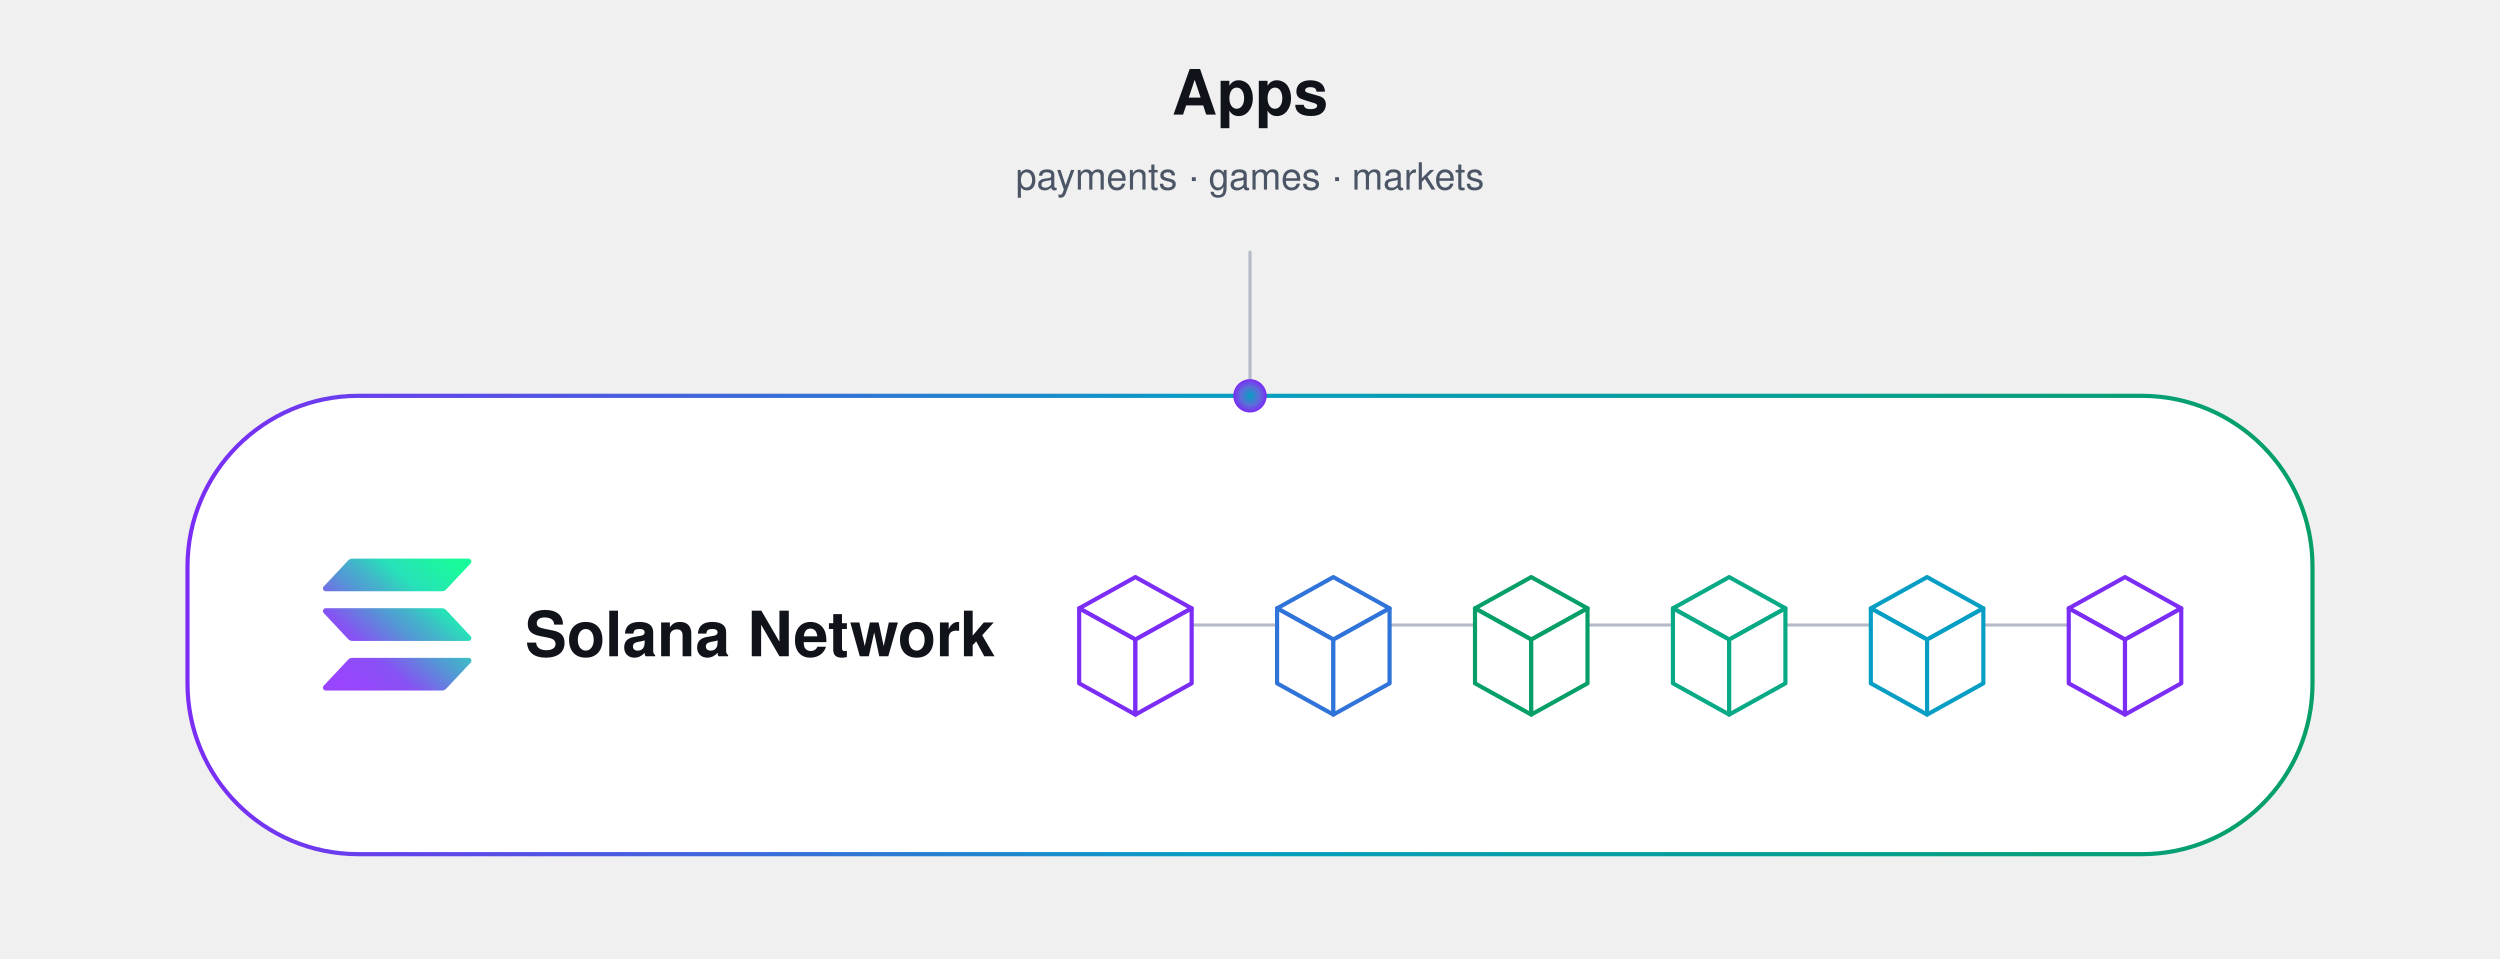
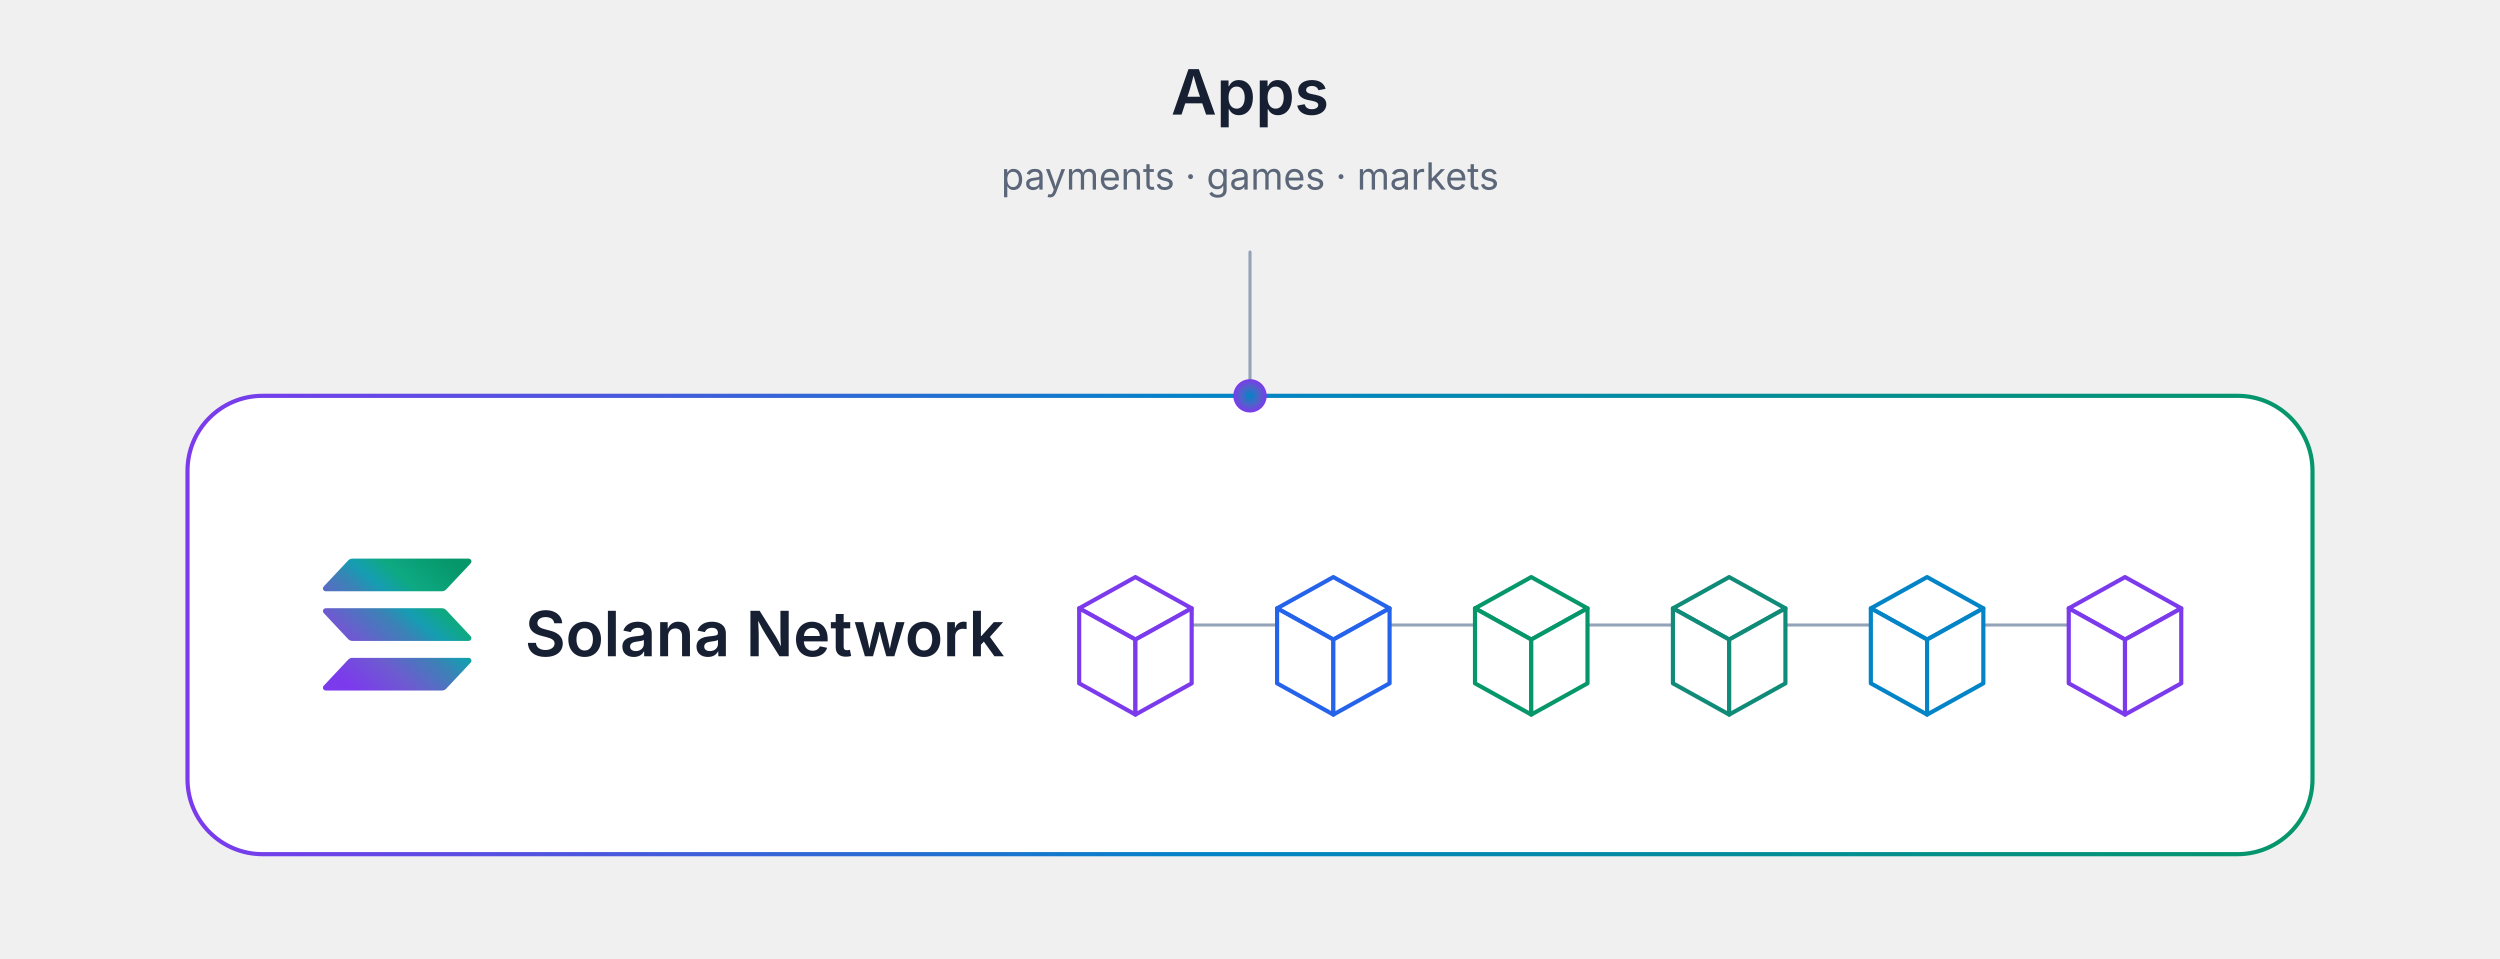
<svg xmlns="http://www.w3.org/2000/svg" width="1200" height="460" viewBox="0 0 1200 460" role="img" aria-labelledby="title desc">
  <defs>
    <linearGradient id="network-gradient" x1="90" y1="230" x2="1110" y2="230" gradientUnits="userSpaceOnUse">
-       <stop stop-color="#7b2cf5" />
-       <stop offset=".48" stop-color="#079ec4" />
-       <stop offset="1" stop-color="#059f67" />
+       <stop stop-color="#7c3aed" />
+       <stop offset=".48" stop-color="#0284c7" />
+       <stop offset="1" stop-color="#059669" />
    </linearGradient>
    <linearGradient id="solana-mark-gradient" x1="2.561" y1="27.642" x2="27.258" y2="-.397" gradientUnits="userSpaceOnUse">
-       <stop offset=".08" stop-color="#9945ff" />
-       <stop offset=".3" stop-color="#8752f3" />
-       <stop offset=".5" stop-color="#5497d5" />
-       <stop offset=".6" stop-color="#43b4ca" />
-       <stop offset=".72" stop-color="#28e0b9" />
-       <stop offset=".97" stop-color="#19fb9b" />
+       <stop offset=".08" stop-color="#7c3aed" />
+       <stop offset=".3" stop-color="#6d5bd0" />
+       <stop offset=".5" stop-color="#3b82b6" />
+       <stop offset=".6" stop-color="#159db2" />
+       <stop offset=".72" stop-color="#0ea982" />
+       <stop offset=".97" stop-color="#059669" />
    </linearGradient>
    <radialGradient id="connection-gradient">
-       <stop stop-color="#079ec4" />
-       <stop offset=".55" stop-color="#5b6fd8" />
-       <stop offset="1" stop-color="#7b2cf5" />
+       <stop stop-color="#0284c7" />
+       <stop offset=".55" stop-color="#4f63c8" />
+       <stop offset="1" stop-color="#7c3aed" />
    </radialGradient>
  </defs>
  <style>
-     .heading{fill:#11131a;font:600 30px Diatype,Helvetica,sans-serif}.body{fill:#4b5565;font:18px Diatype,Helvetica,sans-serif}.connector{fill:none;stroke:#b4bac7;stroke-width:1.5;stroke-linecap:round}.node{fill:#fff;stroke-width:2;stroke-linejoin:round}
+     .heading{fill:#172033;font:600 30px Diatype,Inter,ui-sans-serif,system-ui,sans-serif}.body{fill:#5b6678;font:18px Diatype,Inter,ui-sans-serif,system-ui,sans-serif}.connector{fill:none;stroke:#94a3b8;stroke-width:1.5;stroke-linecap:round}.node{fill:#ffffff;stroke-width:2;stroke-linejoin:round}
  </style>
  <text class="heading" x="600" y="55" text-anchor="middle">Apps</text>
  <text class="body" x="600" y="91" text-anchor="middle">payments · games · markets</text>
  <path class="connector" d="M600 121V190" />
-   <rect x="90" y="190" width="1020" height="220" rx="82" fill="#fff" stroke="url(#network-gradient)" stroke-width="2" />
+   <rect x="90" y="190" width="1020" height="220" rx="36" fill="#ffffff" stroke="url(#network-gradient)" stroke-width="2" />
  <circle cx="600" cy="190" r="8" fill="url(#connection-gradient)" />
  <path d="m30.179 21.3-5.008 5.332a1.143 1.143 0 0 1-.848.368H.583a.59.59 0 0 1-.535-.348.568.568 0 0 1-.04-.328.593.593 0 0 1 .148-.298l5.002-5.332a1.141 1.141 0 0 1 .848-.368h23.74a.574.574 0 0 1 .43.971l.003.003ZM25.17 10.56a1.192 1.192 0 0 0-.848-.368H.583a.59.59 0 0 0-.535.349.569.569 0 0 0-.04.328c.02.112.071.213.148.297l5.002 5.335c.107.115.24.208.384.27.147.064.303.095.464.098h23.74a.574.574 0 0 0 .529-.348.569.569 0 0 0-.108-.623l-5-5.335.003-.003ZM.582 6.73h23.74a1.2 1.2 0 0 0 .464-.096c.147-.064.277-.154.384-.272L30.18 1.03a.579.579 0 0 0-.107-.881.571.571 0 0 0-.323-.09H6.006c-.158 0-.317.034-.464.095a1.126 1.126 0 0 0-.384.273L.156 5.759a.582.582 0 0 0-.108.625.59.59 0 0 0 .534.348V6.73Z" fill="url(#solana-mark-gradient)" transform="translate(155 268) scale(2.35)" />
  <text class="heading" x="252" y="315">Solana Network</text>
  <path class="connector" d="M525 300H1030" />
-   <g class="node" stroke="#7b2cf5" transform="translate(545 277)">
+   <g class="node" stroke="#7c3aed" transform="translate(545 277)">
    <path d="M0 0 27 15 0 30-27 15Z" />
    <path d="M-27 15 0 30V66L-27 51Z" />
    <path d="M27 15 0 30V66L27 51Z" />
  </g>
-   <g class="node" stroke="#3174d9" transform="translate(640 277)">
+   <g class="node" stroke="#2563eb" transform="translate(640 277)">
    <path d="M0 0 27 15 0 30-27 15Z" />
    <path d="M-27 15 0 30V66L-27 51Z" />
    <path d="M27 15 0 30V66L27 51Z" />
  </g>
-   <g class="node" stroke="#059f67" transform="translate(735 277)">
+   <g class="node" stroke="#059669" transform="translate(735 277)">
    <path d="M0 0 27 15 0 30-27 15Z" />
    <path d="M-27 15 0 30V66L-27 51Z" />
    <path d="M27 15 0 30V66L27 51Z" />
  </g>
-   <g class="node" stroke="#08a985" transform="translate(830 277)">
+   <g class="node" stroke="#0f8b78" transform="translate(830 277)">
    <path d="M0 0 27 15 0 30-27 15Z" />
    <path d="M-27 15 0 30V66L-27 51Z" />
    <path d="M27 15 0 30V66L27 51Z" />
  </g>
-   <g class="node" stroke="#079ec4" transform="translate(925 277)">
+   <g class="node" stroke="#0284c7" transform="translate(925 277)">
    <path d="M0 0 27 15 0 30-27 15Z" />
    <path d="M-27 15 0 30V66L-27 51Z" />
    <path d="M27 15 0 30V66L27 51Z" />
  </g>
-   <g class="node" stroke="#7b2cf5" transform="translate(1020 277)">
+   <g class="node" stroke="#7c3aed" transform="translate(1020 277)">
    <path d="M0 0 27 15 0 30-27 15Z" />
    <path d="M-27 15 0 30V66L-27 51Z" />
    <path d="M27 15 0 30V66L27 51Z" />
  </g>
</svg>
